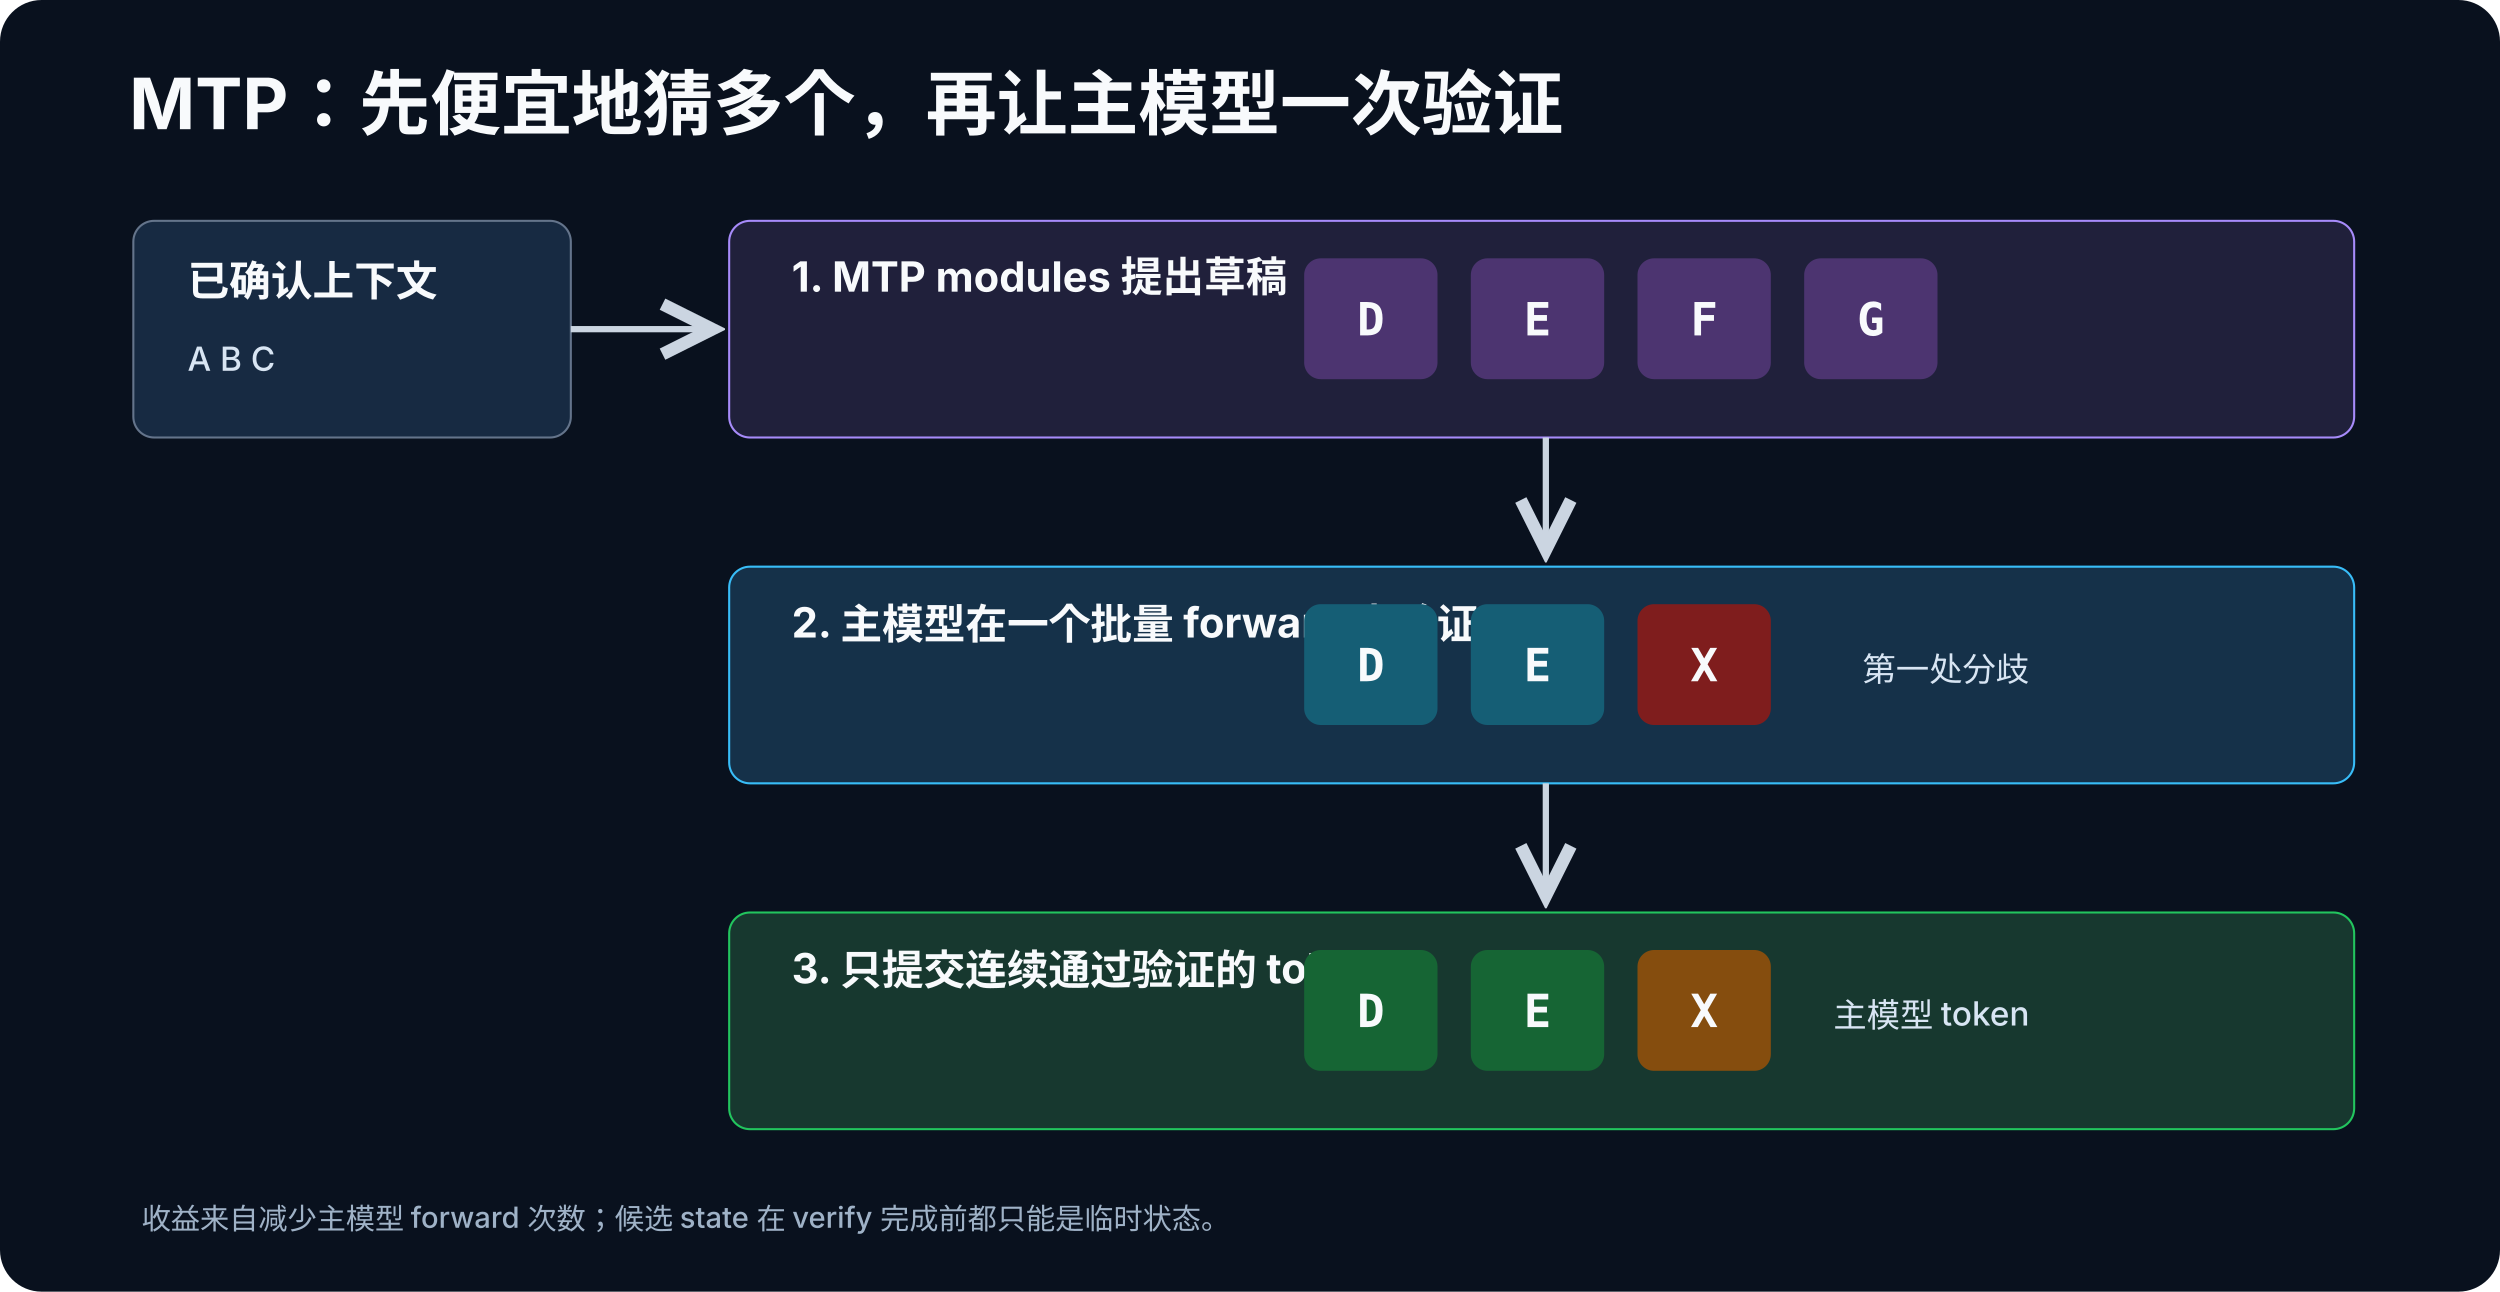
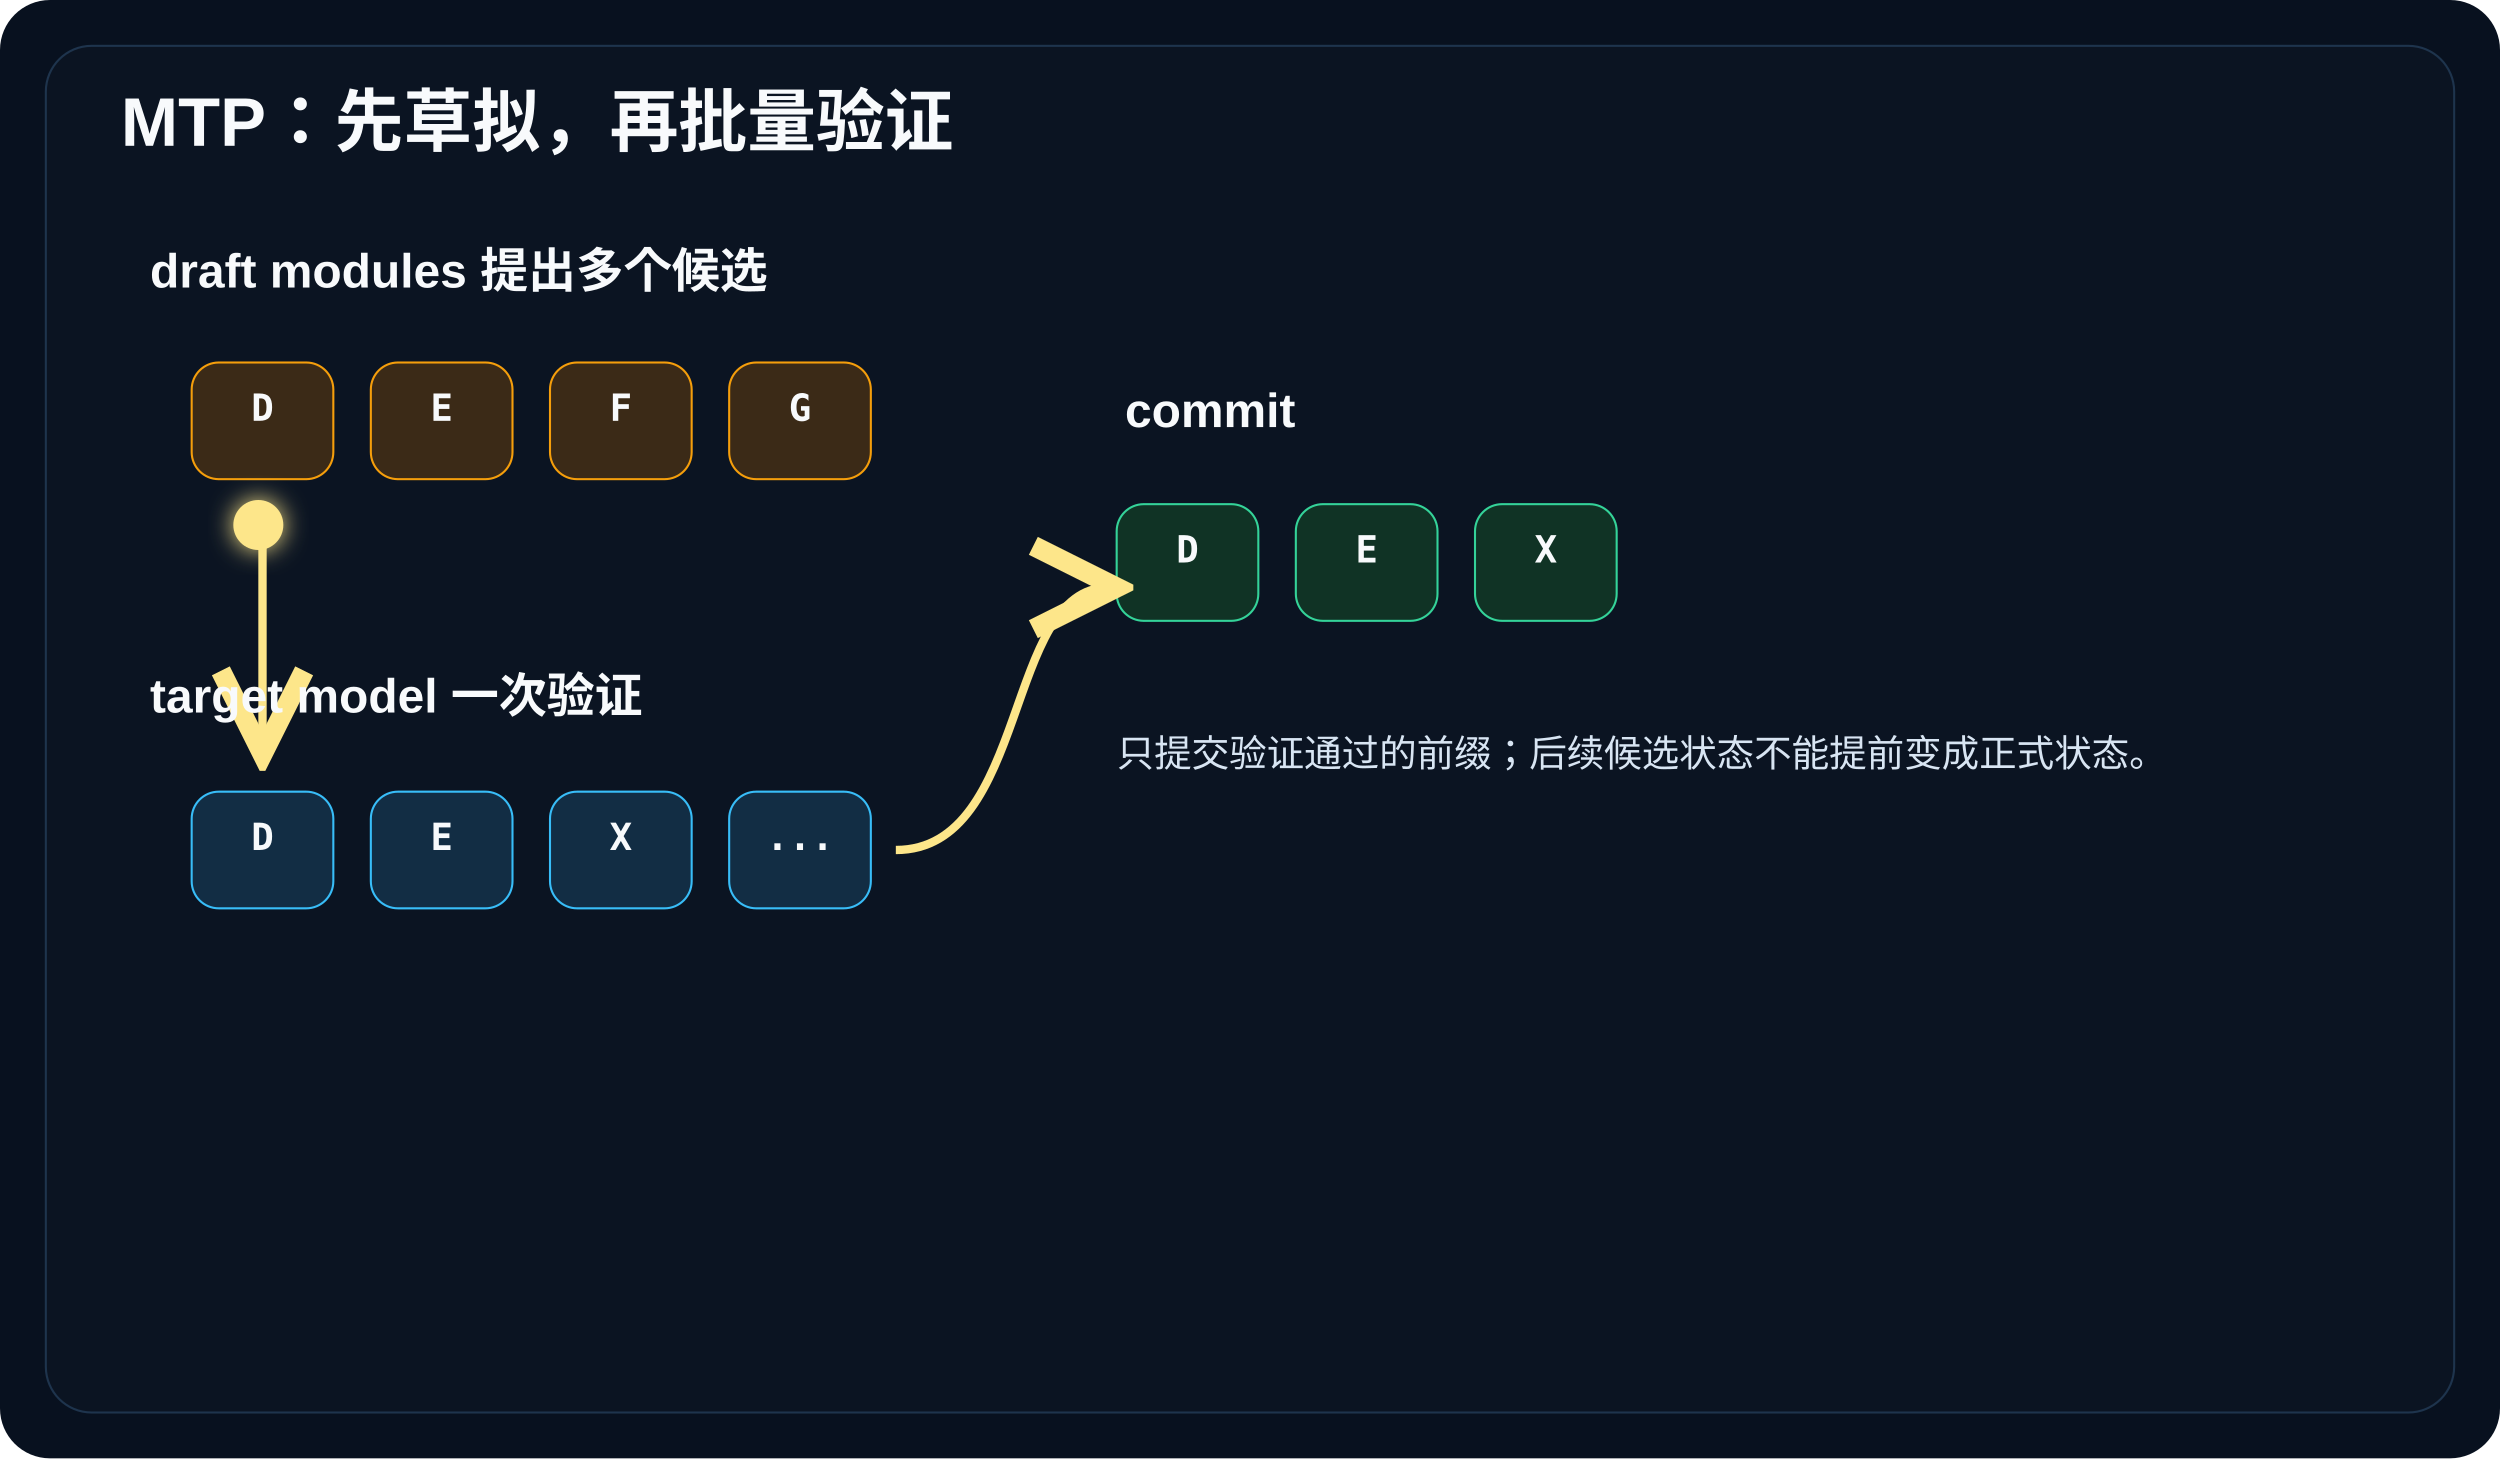
- <svg xmlns="http://www.w3.org/2000/svg" width="1200" height="620" viewBox="0 0 1200 620" fill="none" role="img" aria-labelledby="title desc">
+ <svg xmlns="http://www.w3.org/2000/svg" width="1200" height="700" viewBox="0 0 1200 700" fill="none" role="img" aria-labelledby="title desc">
  <defs>
-     <marker id="arrow" markerWidth="12" markerHeight="12" refX="10" refY="6" orient="auto">
-       <path d="M2 2L10 6L2 10" stroke="#CBD5E1" stroke-width="2" />
+     <marker id="arrow" markerWidth="14" markerHeight="14" refX="11" refY="7" orient="auto">
+       <path d="M2 2L12 7L2 12" stroke="#fde68a" stroke-width="2.4" />
    </marker>
+     <filter id="glow" x="-50%" y="-50%" width="200%" height="200%">
+       <feGaussianBlur stdDeviation="6" result="b" />
+       <feMerge>
+         <feMergeNode in="b" />
+         <feMergeNode in="SourceGraphic" />
+       </feMerge>
+     </filter>
    <style>
-       .title{font:700 34px ui-sans-serif,system-ui,-apple-system,"Segoe UI",sans-serif;fill:#F8FAFC}
-       .head{font:700 20px ui-sans-serif,system-ui,-apple-system,"Segoe UI",sans-serif;fill:#F8FAFC}
-       .body{font:500 16px ui-sans-serif,system-ui,-apple-system,"Segoe UI",sans-serif;fill:#D8E5F3}
-       .token{font:700 22px ui-monospace,SFMono-Regular,Menlo,monospace;fill:#F8FAFC;text-anchor:middle}
-       .small{font:500 14px ui-sans-serif,system-ui,-apple-system,"Segoe UI",sans-serif;fill:#9FB2C7}
-     </style>
+ .title{font:800 33px -apple-system,BlinkMacSystemFont,"Segoe UI","PingFang SC",Arial,sans-serif;fill:#f8fafc}
+ .h{font:760 23px -apple-system,BlinkMacSystemFont,"Segoe UI","PingFang SC",Arial,sans-serif;fill:#f8fafc}
+ .t{font:520 18px -apple-system,BlinkMacSystemFont,"Segoe UI","PingFang SC",Arial,sans-serif;fill:#d8e5f3}
+ .s{font:500 15px -apple-system,BlinkMacSystemFont,"Segoe UI","PingFang SC",Arial,sans-serif;fill:#aebed0}
+ .m{font:760 18px ui-monospace,SFMono-Regular,Menlo,monospace;fill:#f8fafc;text-anchor:middle}
+ .box{fill:#111b2a;stroke:#36506a;stroke-width:2}
+ .ok{fill:#103325;stroke:#34d399}.warn{fill:#3b2a17;stroke:#f59e0b}.bad{fill:#3a1f2b;stroke:#fb7185}
+ .blue{fill:#122d44;stroke:#38bdf8}.violet{fill:#2d2546;stroke:#a78bfa}.dim{fill:#182335;stroke:#415267}
+ .arrow{stroke:#fde68a;stroke-width:4;fill:none;marker-end:url(#arrow)}
+ .soft{opacity:.38}.glow{filter:url(#glow)}
+ @keyframes pulse{0%,100%{opacity:.34}45%,65%{opacity:1}}
+ @keyframes fade{0%,20%{opacity:.18}35%,85%{opacity:1}100%{opacity:.18}}
+ @keyframes scanX{0%{transform:translateX(0)}45%{transform:translateX(344px)}70%{transform:translateX(688px)}100%{transform:translateX(688px)}}
+ @keyframes scanShort{0%{transform:translateX(0)}50%{transform:translateX(184px)}100%{transform:translateX(368px)}}
+ @keyframes tokenMove{0%{transform:translate(0,0);opacity:0}12%{opacity:1}78%{opacity:1}100%{transform:translate(560px,0);opacity:0}}
+ @keyframes downMove{0%{transform:translate(0,0);opacity:0}15%{opacity:1}80%{opacity:1}100%{transform:translate(0,188px);opacity:0}}
+ @keyframes relocate{0%,18%{transform:translate(0,0)}58%,100%{transform:translate(630px,260px)}}
+ @keyframes zeroIn{0%,42%{opacity:0}55%,100%{opacity:1}}
+ @keyframes reject{0%,45%{opacity:.25}55%,100%{opacity:1}}
+ @keyframes grow{0%{stroke-dashoffset:620}70%,100%{stroke-dashoffset:0}}
+ @keyframes hop{0%{transform:translate(0,0)}20%{transform:translate(96px,0)}40%{transform:translate(192px,0)}60%{transform:translate(288px,0)}80%,100%{transform:translate(384px,0)}}
+ @keyframes stepNine{0%{transform:translate(0,0)}11%{transform:translate(112px,0)}22%{transform:translate(224px,0)}33%{transform:translate(336px,0)}44%{transform:translate(448px,0)}55%{transform:translate(560px,0)}66%{transform:translate(672px,0)}77%{transform:translate(784px,0)}88%,100%{transform:translate(896px,0)}}
+ </style>
  </defs>
-   <rect width="1200" height="620" rx="20" fill="#09111E" />
-   <text x="62" y="62" class="title">MTP：先便宜地猜多个，再让主模型一次验证</text>
-   <rect x="64" y="106" width="210" height="104" rx="10" fill="#172A42" stroke="#64748B" />
-   <text x="90" y="142" class="head">已确认上下文</text>
-   <text x="90" y="178" class="body">A B C</text>
-   <path d="M274 158H342" stroke="#CBD5E1" stroke-width="3" marker-end="url(#arrow)" />
-   <rect x="350" y="106" width="780" height="104" rx="10" fill="#20203B" stroke="#A78BFA" />
-   <text x="380" y="140" class="head">1. MTP modules 提出草稿</text>
+   <rect width="1200" height="700" rx="24" fill="#08111f" />
+   <rect x="22" y="22" width="1156" height="656" rx="22" fill="#0b1422" stroke="#1e344d" />
+   <text x="58" y="70" class="title">MTP：先草拟，再批量验证</text>
+   <text x="72" y="138" class="h">draft modules 提出多个候选</text>
  <g>
-     <rect x="626" y="124" width="64" height="58" rx="8" fill="#4C3470" />
-     <text x="658" y="161" class="token">D</text>
-     <rect x="706" y="124" width="64" height="58" rx="8" fill="#4C3470" />
-     <text x="738" y="161" class="token">E</text>
-     <rect x="786" y="124" width="64" height="58" rx="8" fill="#4C3470" />
-     <text x="818" y="161" class="token">F</text>
-     <rect x="866" y="124" width="64" height="58" rx="8" fill="#4C3470" />
-     <text x="898" y="161" class="token">G</text>
+     <rect x="92" y="174" width="68" height="56" rx="13" class="warn" />
+     <text x="126" y="202" class="m">D</text>
  </g>
-   <path d="M742 210V264" stroke="#CBD5E1" stroke-width="3" marker-end="url(#arrow)" />
-   <rect x="350" y="272" width="780" height="104" rx="10" fill="#153149" stroke="#38BDF8" />
-   <text x="380" y="306" class="head">2. 主模型在一个批量 forward 中验证</text>
  <g>
-     <rect x="626" y="290" width="64" height="58" rx="8" fill="#155E75" />
-     <text x="658" y="327" class="token">D</text>
-     <rect x="706" y="290" width="64" height="58" rx="8" fill="#155E75" />
-     <text x="738" y="327" class="token">E</text>
-     <rect x="786" y="290" width="64" height="58" rx="8" fill="#7F1D1D" />
-     <text x="818" y="327" class="token">X</text>
-     <text x="894" y="327" class="body">第一处分歧</text>
+     <rect x="178" y="174" width="68" height="56" rx="13" class="warn" />
+     <text x="212" y="202" class="m">E</text>
  </g>
-   <path d="M742 376V430" stroke="#CBD5E1" stroke-width="3" marker-end="url(#arrow)" />
-   <rect x="350" y="438" width="780" height="104" rx="10" fill="#17382F" stroke="#22C55E" />
-   <text x="380" y="472" class="head">3. 只提交连续通过验证的 token</text>
  <g>
-     <rect x="626" y="456" width="64" height="58" rx="8" fill="#166534" />
-     <text x="658" y="493" class="token">D</text>
-     <rect x="706" y="456" width="64" height="58" rx="8" fill="#166534" />
-     <text x="738" y="493" class="token">E</text>
-     <rect x="786" y="456" width="64" height="58" rx="8" fill="#854D0E" />
-     <text x="818" y="493" class="token">X</text>
-     <text x="880" y="493" class="body">主模型 token</text>
+     <rect x="264" y="174" width="68" height="56" rx="13" class="warn" />
+     <text x="298" y="202" class="m">F</text>
  </g>
-   <text x="68" y="590" class="small">收益来自减少主模型 forward 次数；候选 state 在 verify 完成前都只能是临时状态。</text>
+   <g>
+     <rect x="350" y="174" width="68" height="56" rx="13" class="warn" />
+     <text x="384" y="202" class="m">G</text>
+   </g>
+   <g style="animation:downMove 3.8s ease-in-out infinite">
+     <circle cx="124" cy="252" r="12" fill="#fde68a" class="glow" />
+   </g>
+   <path class="arrow" d="M126 246V358" />
+   <text x="72" y="342" class="h">target model 一次验证</text>
+   <g>
+     <rect x="92" y="380" width="68" height="56" rx="13" class="blue" />
+     <text x="126" y="408" class="m">D</text>
+   </g>
+   <g>
+     <rect x="178" y="380" width="68" height="56" rx="13" class="blue" />
+     <text x="212" y="408" class="m">E</text>
+   </g>
+   <g>
+     <rect x="264" y="380" width="68" height="56" rx="13" class="blue" />
+     <text x="298" y="408" class="m">X</text>
+   </g>
+   <g>
+     <rect x="350" y="380" width="68" height="56" rx="13" class="blue" />
+     <text x="384" y="408" class="m">...</text>
+   </g>
+   <g opacity="0" style="animation:reject 3.8s ease-in-out infinite">
+     <line x1="282" y1="370" x2="338" y2="436" stroke="#fb7185" stroke-width="7" stroke-linecap="round" />
+     <line x1="338" y1="370" x2="282" y2="436" stroke="#fb7185" stroke-width="7" stroke-linecap="round" />
+   </g>
+   <text x="540" y="205" class="h">commit</text>
+   <g>
+     <rect x="536" y="242" width="68" height="56" rx="13" class="ok" />
+     <text x="570" y="270" class="m">D</text>
+   </g>
+   <g>
+     <rect x="622" y="242" width="68" height="56" rx="13" class="ok" />
+     <text x="656" y="270" class="m">E</text>
+   </g>
+   <g>
+     <rect x="708" y="242" width="68" height="56" rx="13" class="ok" />
+     <text x="742" y="270" class="m">X</text>
+   </g>
+   <path class="arrow" d="M430 408C494 408 482 282 532 282" />
+   <text x="536" y="368" class="t">只提交验证通过的前缀；后续候选状态不能提前变成正式状态。</text>
</svg>
